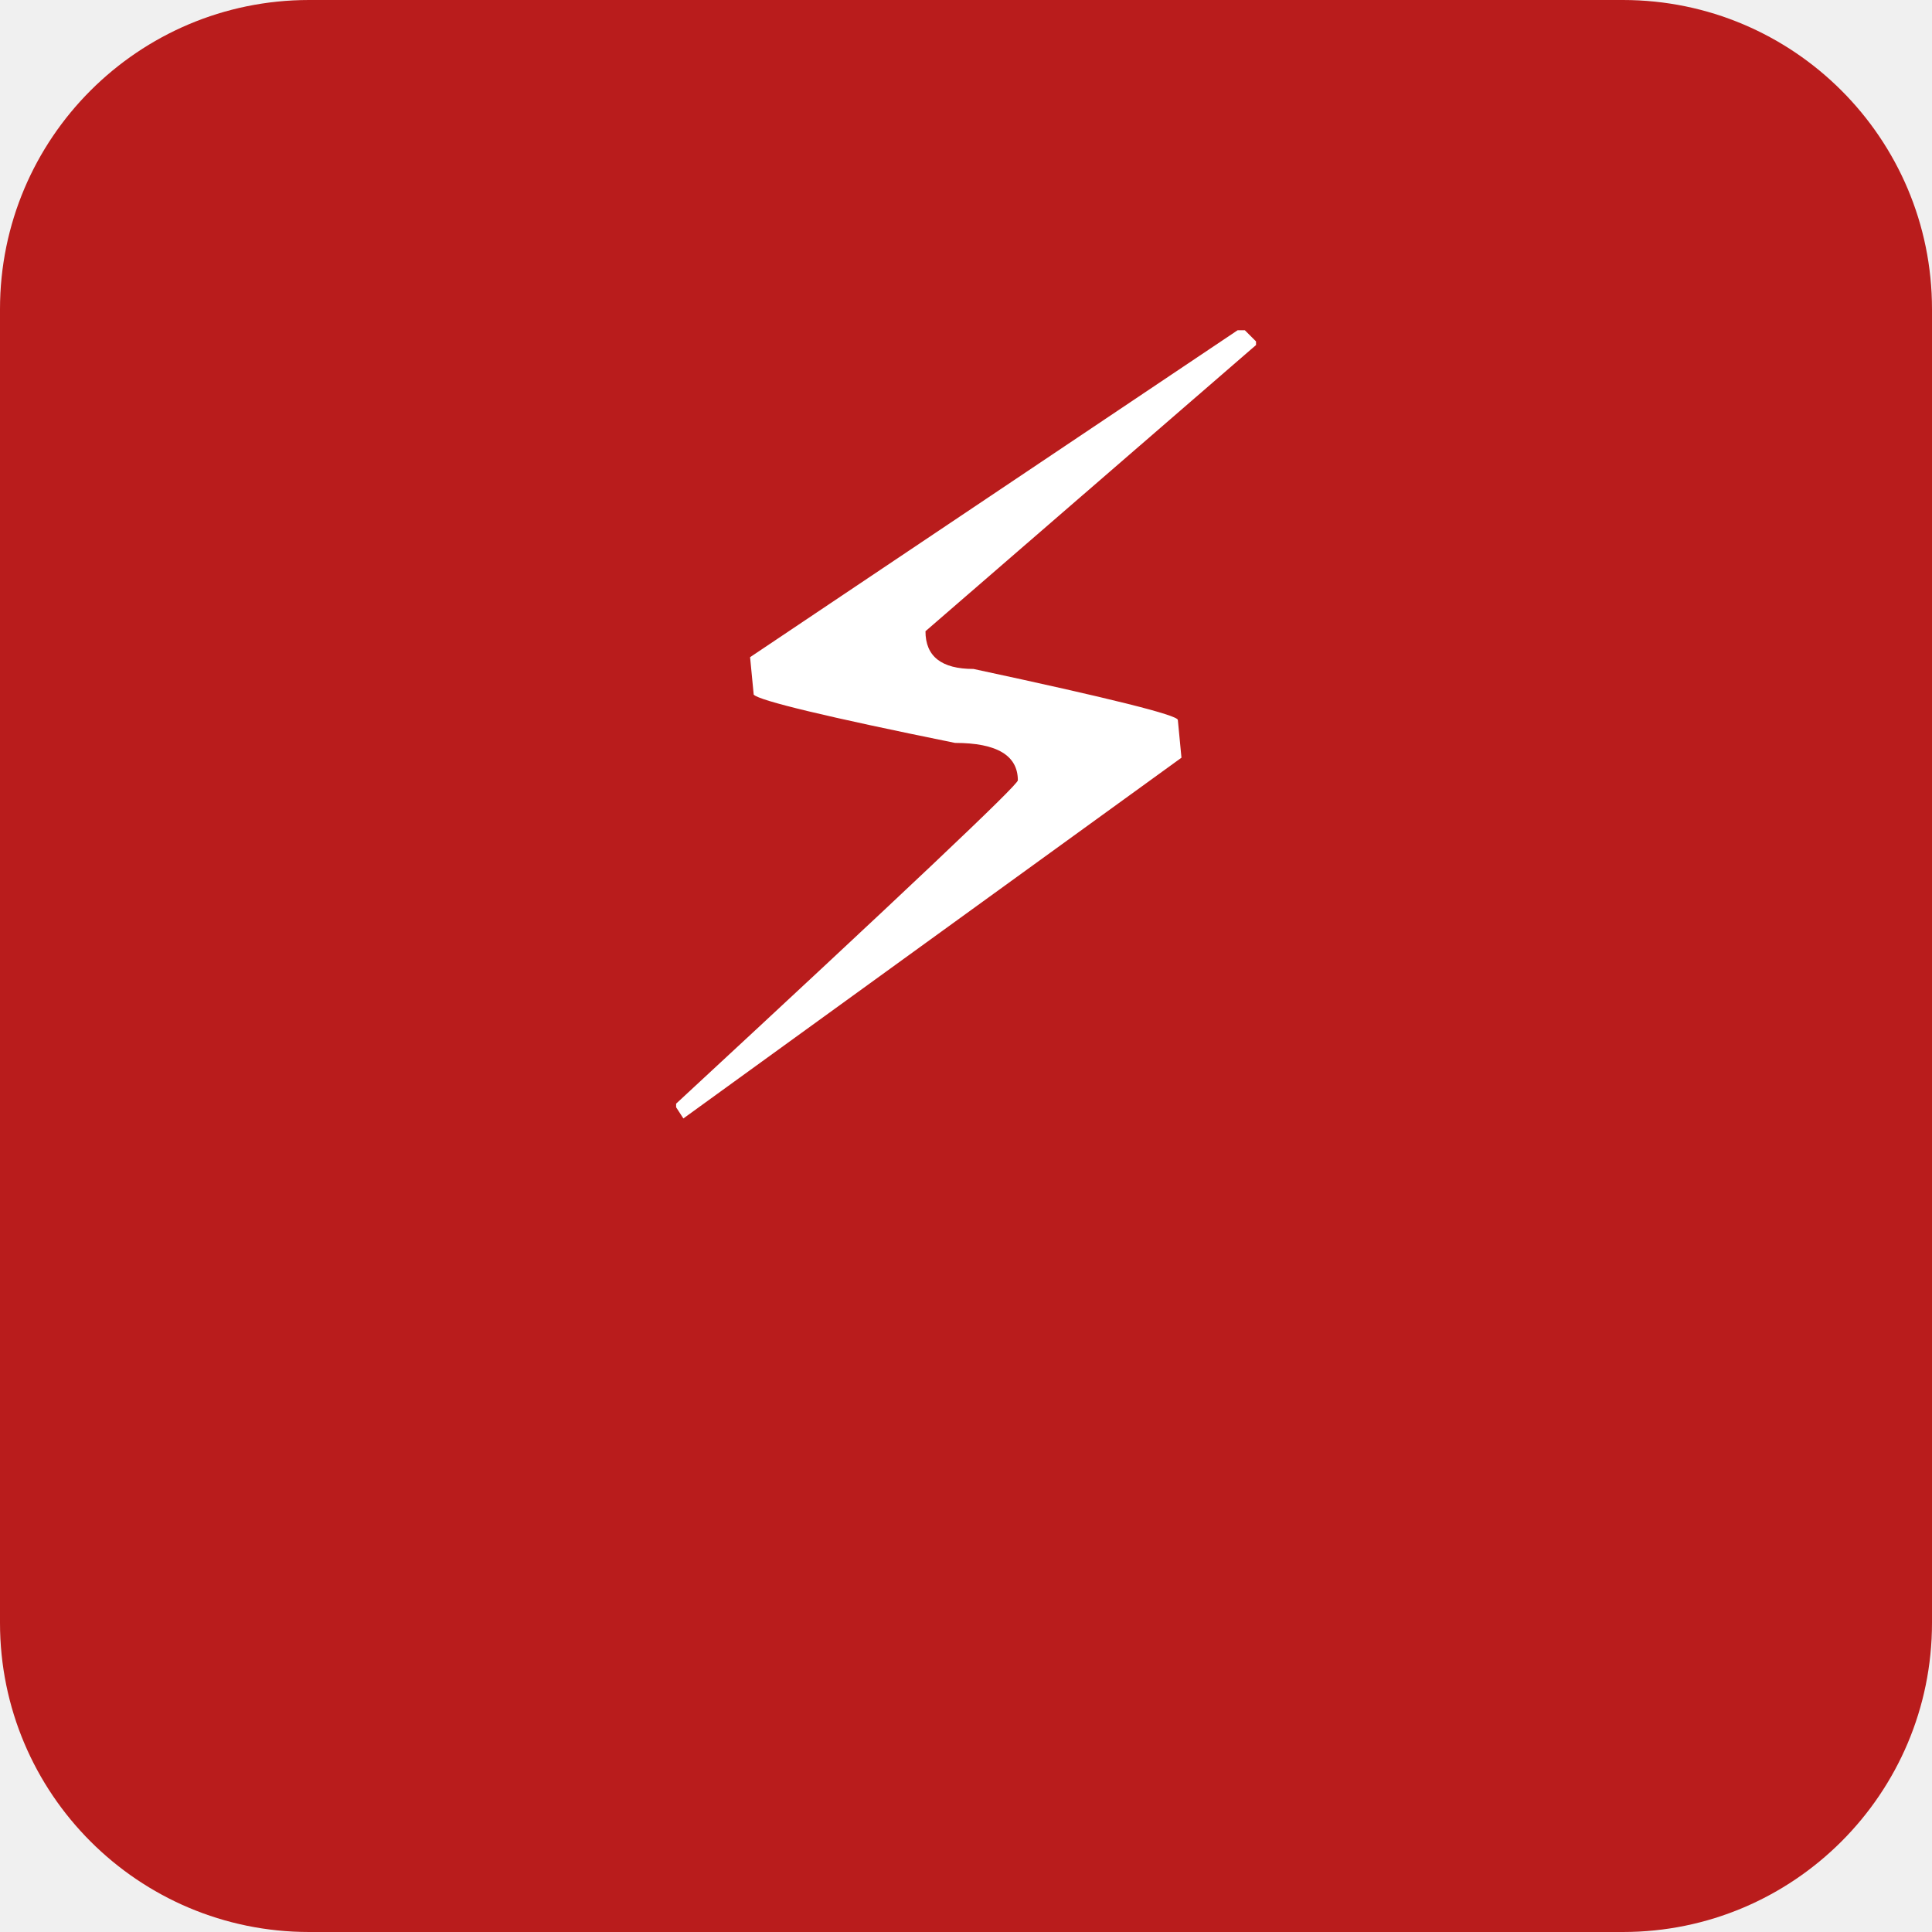
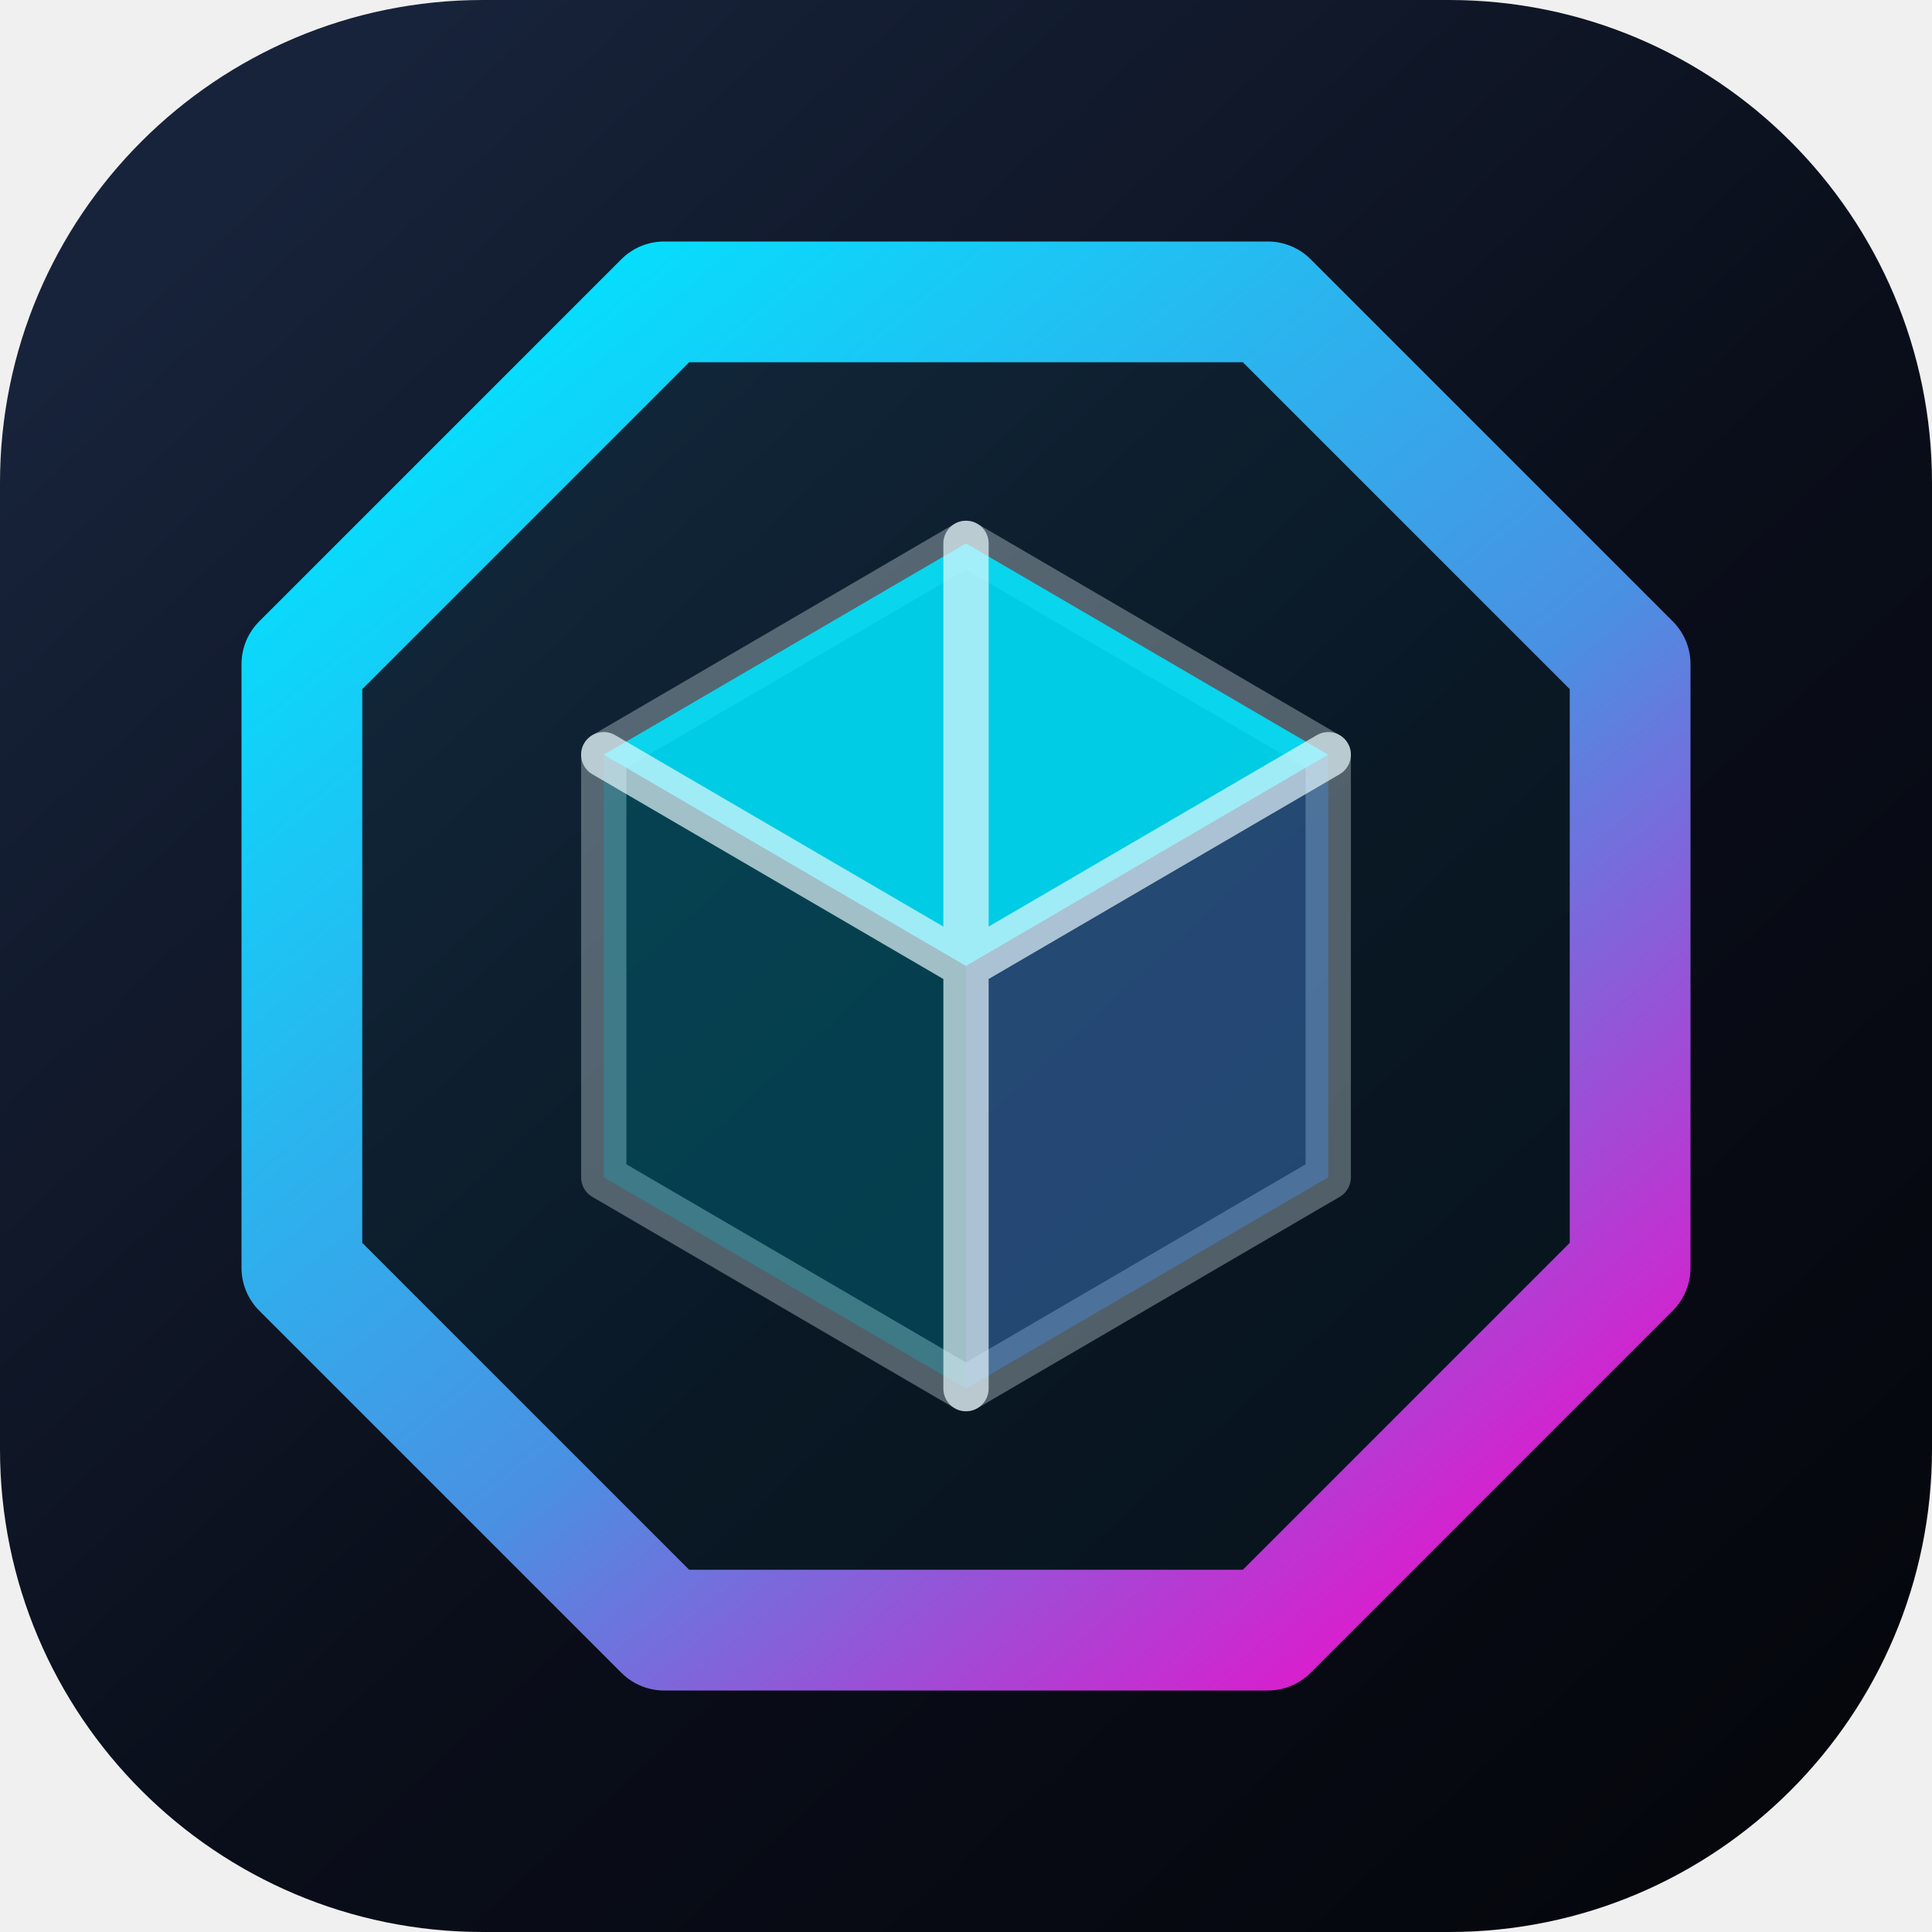
- <svg xmlns="http://www.w3.org/2000/svg" viewBox="0 0 100 100">
-   <rect width="100" height="100" rx="16" fill="#b91c1c" />
-   <text x="50" y="58" font-family="Arial, Helvetica, sans-serif" font-size="56" fill="#fff" text-anchor="middle">⚡</text>
+ <svg xmlns="http://www.w3.org/2000/svg" viewBox="0 0 64 64" role="img" aria-label="OctoBox">
+   <defs>
+     <linearGradient id="bg" x1="8" y1="6" x2="58" y2="60" gradientUnits="userSpaceOnUse">
+       <stop offset="0" stop-color="#17233A" />
+       <stop offset="0.55" stop-color="#0A0E1A" />
+       <stop offset="1" stop-color="#05070D" />
+     </linearGradient>
+     <linearGradient id="ring" x1="14" y1="10" x2="52" y2="56" gradientUnits="userSpaceOnUse">
+       <stop offset="0" stop-color="#00E5FF" />
+       <stop offset="0.55" stop-color="#4A90E2" />
+       <stop offset="1" stop-color="#FF00C8" />
+     </linearGradient>
+   </defs>
+   <rect width="64" height="64" rx="16" fill="url(#bg)" />
+   <path d="M22 10h20l12 12v20L42 54H22L10 42V22l12-12Z" fill="#00E5FF" fill-opacity="0.05" stroke="url(#ring)" stroke-width="4" stroke-linejoin="round" />
+   <path d="M32 18 44 25v14l-12 7-12-7V25l12-7Z" fill="#060C18" fill-opacity="0.62" stroke="#EAFBFF" stroke-opacity="0.32" stroke-width="1.5" stroke-linejoin="round" />
+   <path d="M32 18 44 25 32 32 20 25l12-7Z" fill="#00E5FF" fill-opacity="0.88" />
+   <path d="M20 25v14l12 7V32L20 25Z" fill="#00E5FF" fill-opacity="0.22" />
+   <path d="M44 25v14l-12 7V32l12-7Z" fill="#4A90E2" fill-opacity="0.44" />
+   <path d="M32 18v14m-12-7 12 7 12-7M32 32v14" fill="none" stroke="#EAFBFF" stroke-opacity="0.68" stroke-width="1.5" stroke-linecap="round" stroke-linejoin="round" />
</svg>
